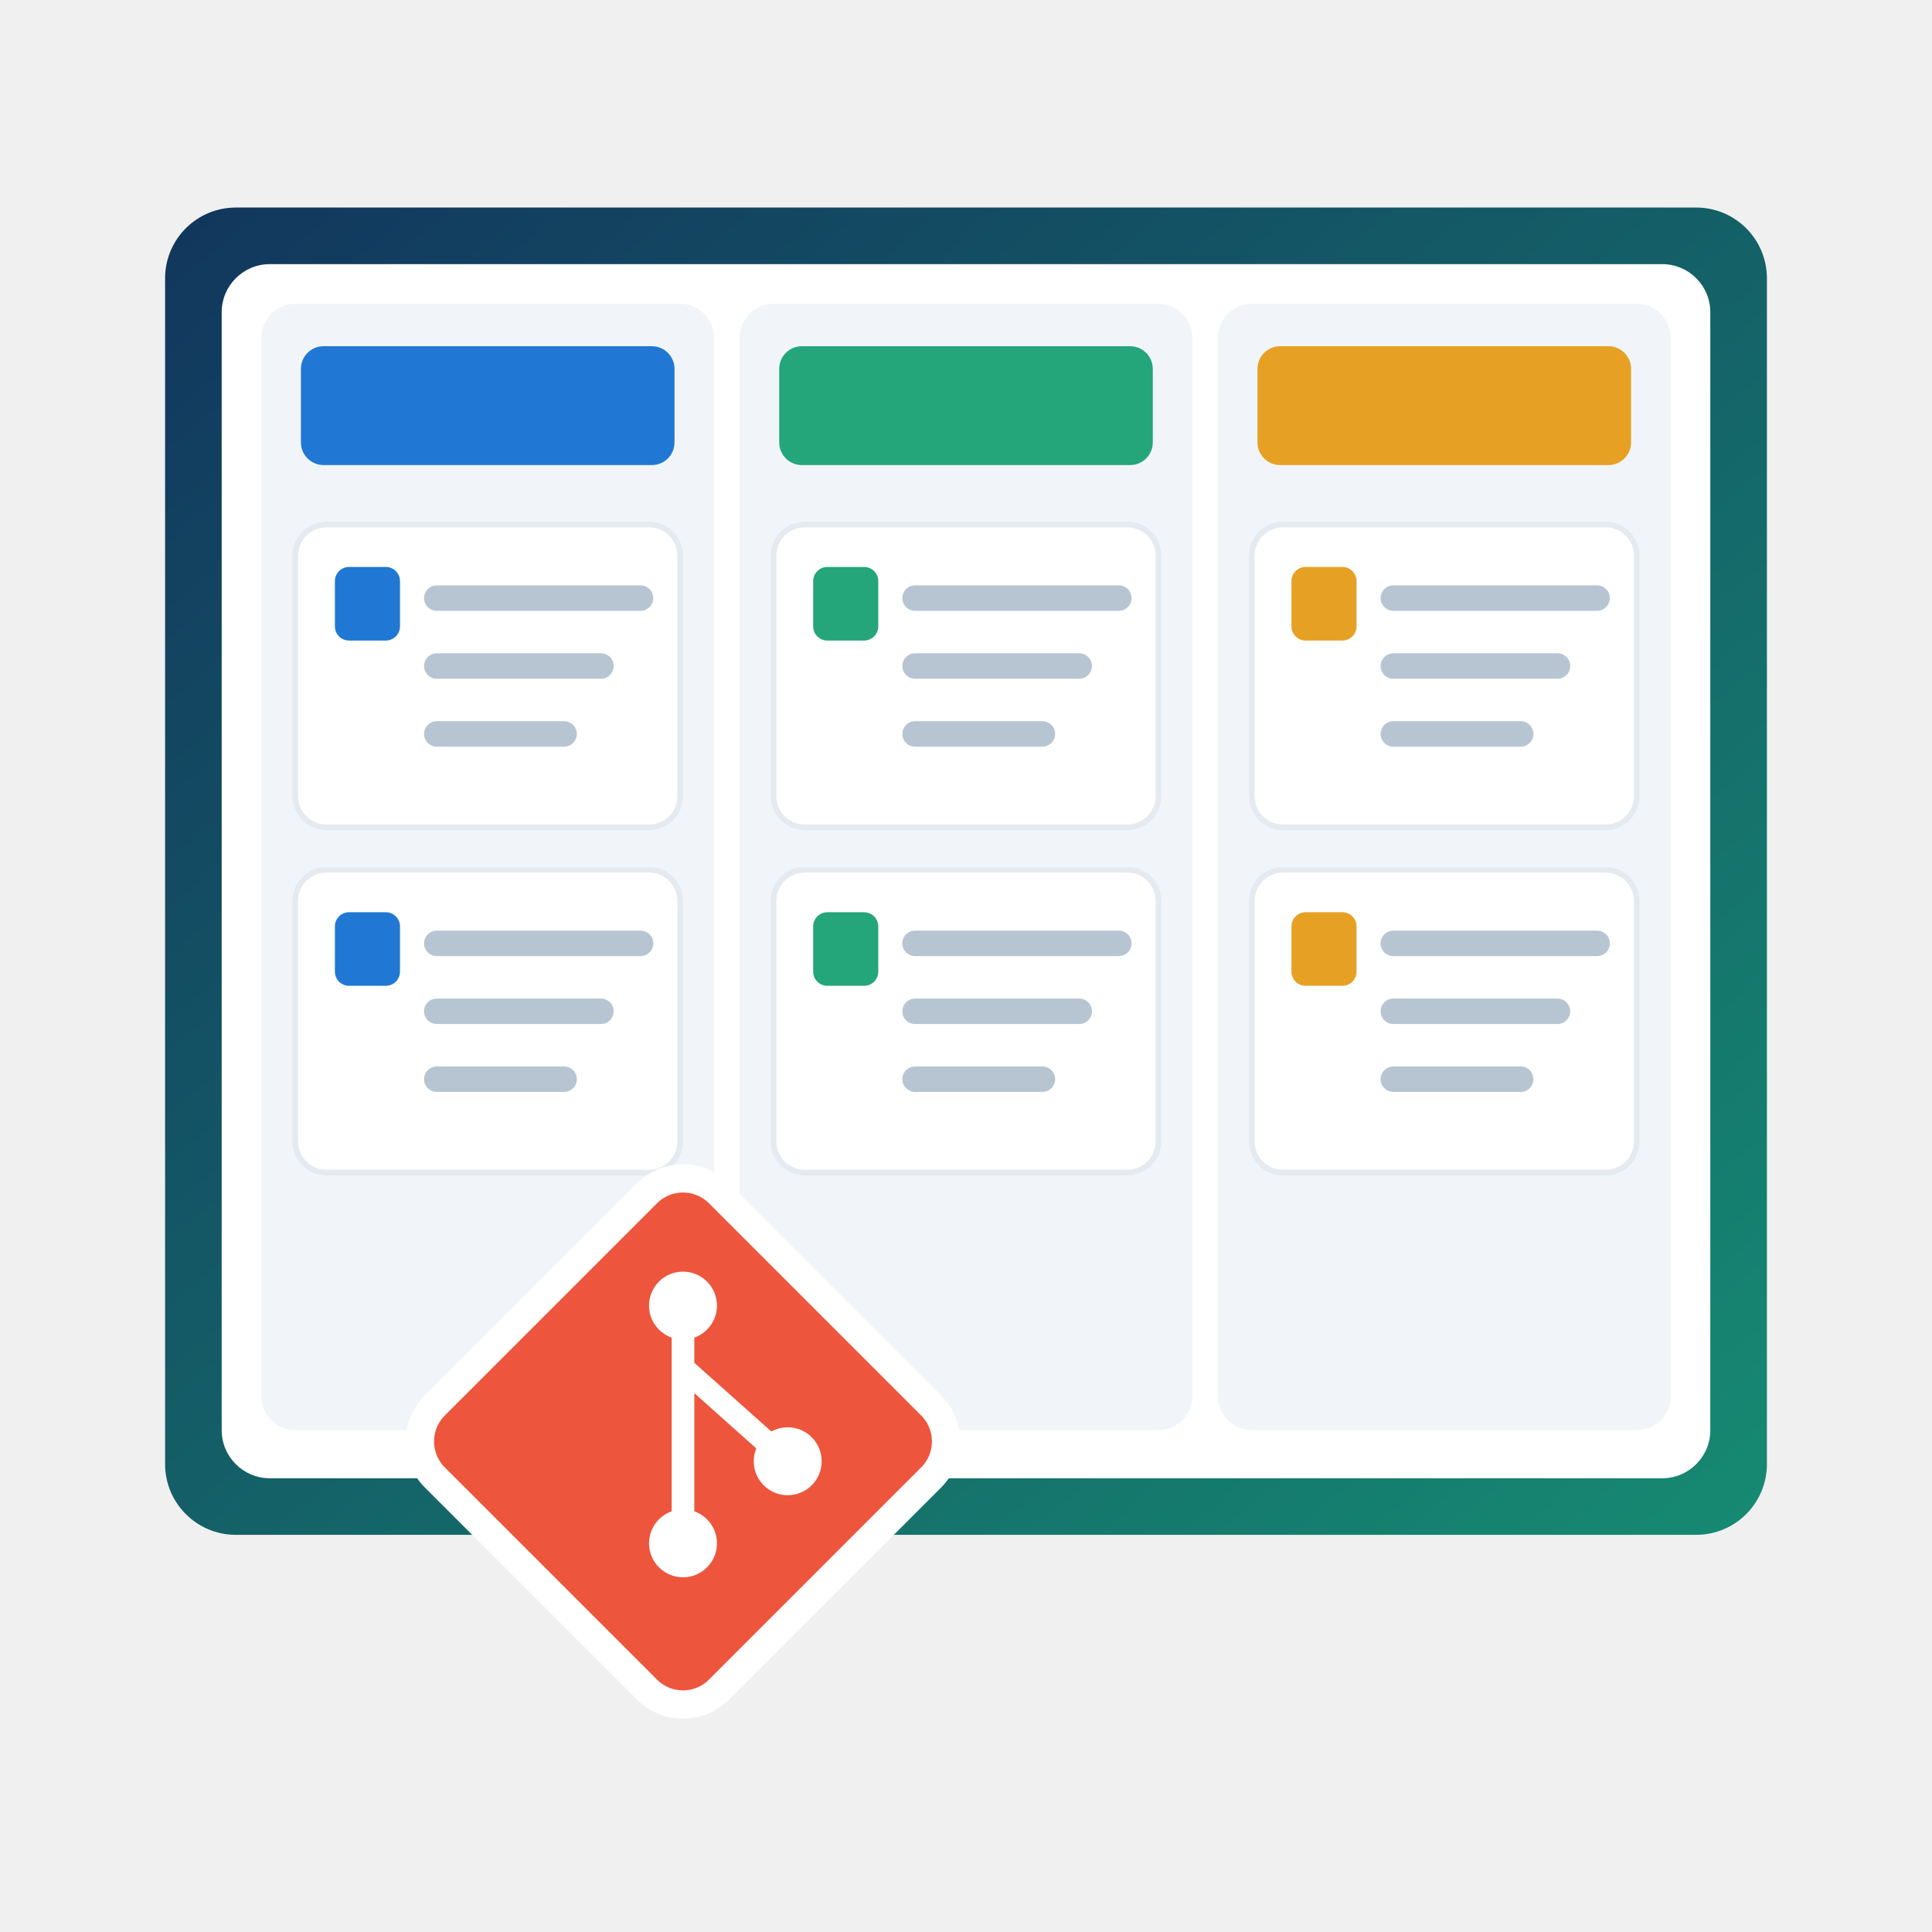
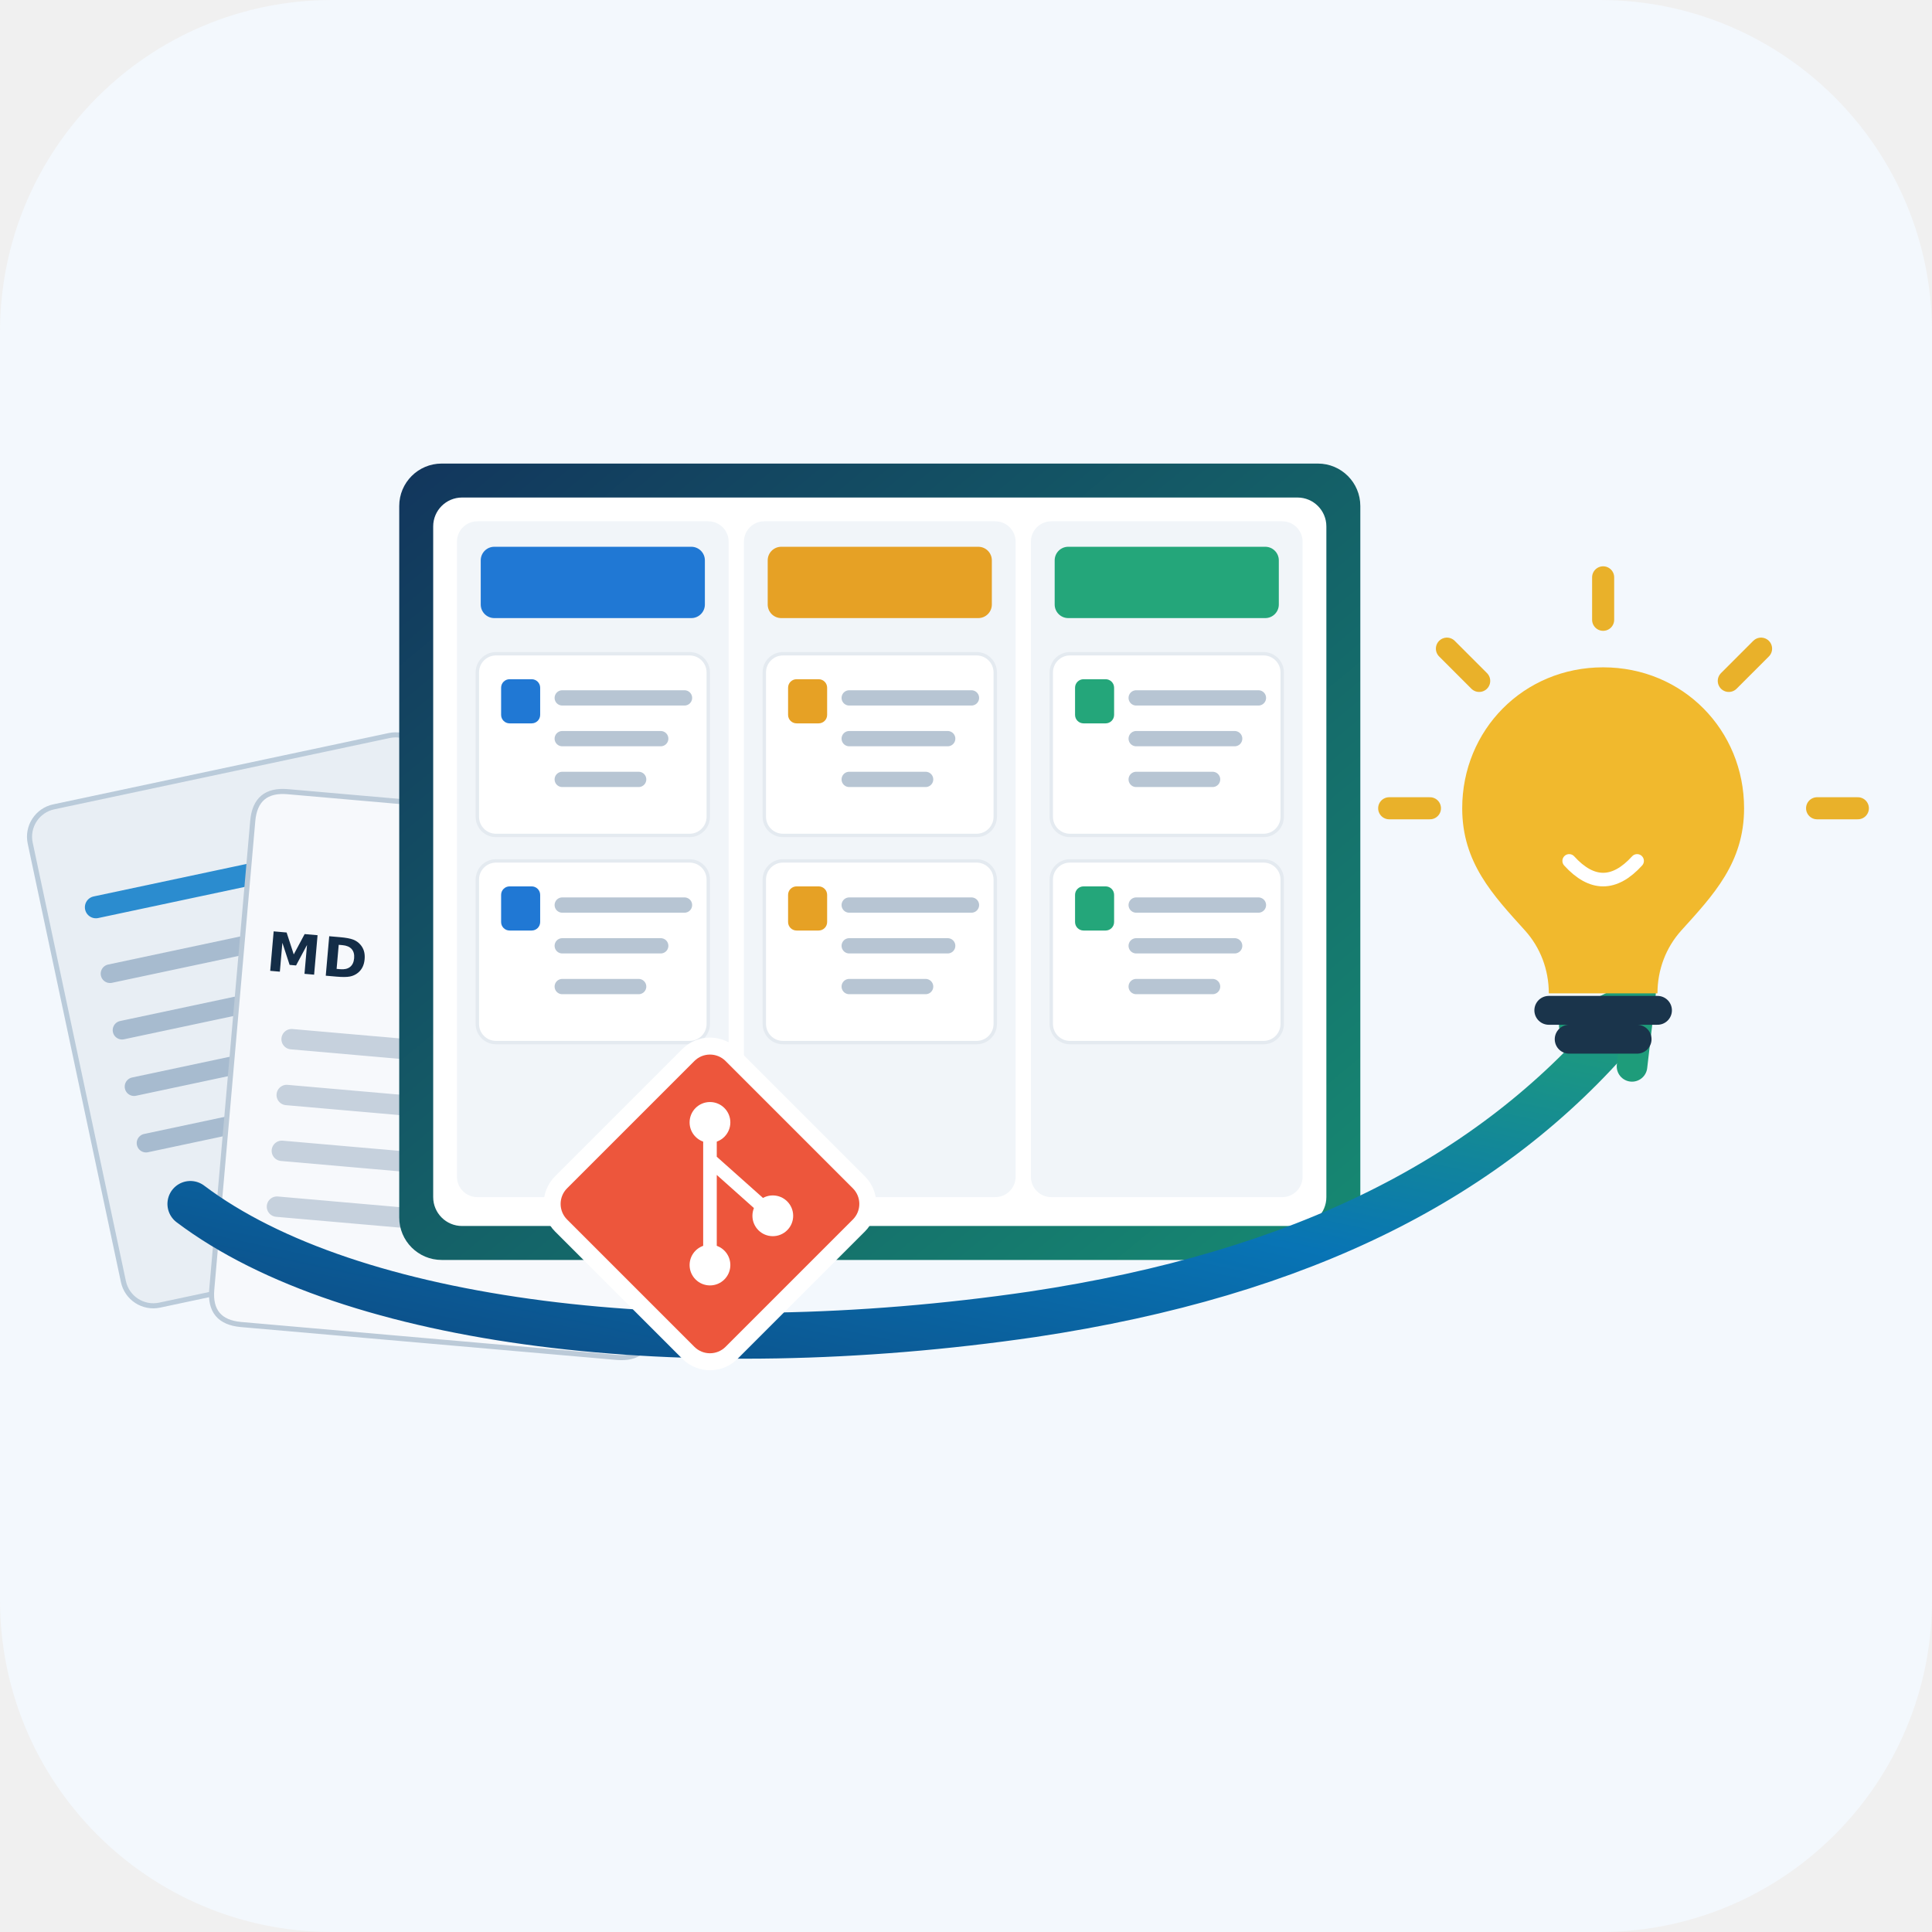
- <svg xmlns="http://www.w3.org/2000/svg" viewBox="0 0 1024 1024" width="1024" height="1024">
+ <svg xmlns="http://www.w3.org/2000/svg" width="1024" height="1024" viewBox="0 0 1024 1024">
+   <rect x="0" y="0" width="1024" height="1024" rx="176" fill="#f3f8fd" />
  <defs>
    <linearGradient id="board" x1="0" y1="0" x2="1" y2="1">
      <stop stop-color="#12365d" />
      <stop offset="1" stop-color="#168a72" />
    </linearGradient>
+     <linearGradient id="swoosh" x1="0" y1="1" x2="1" y2="0">
+       <stop stop-color="#0d4b83" />
+       <stop offset=".53" stop-color="#0874b5" />
+       <stop offset="1" stop-color="#1e9c7a" />
+     </linearGradient>
+     <linearGradient id="brand" x1="0" y1="0" x2="1" y2="0">
+       <stop stop-color="#0952b0" />
+       <stop offset="1" stop-color="#086ac9" />
+     </linearGradient>
  </defs>
-   <g transform="translate(-368.5 -119.5) scale(1.5)">
+   <g transform="translate(-62 108) scale(0.90)">
+     <g transform="translate(115 324) rotate(-12 150 170)">
+       <rect width="238" height="300" rx="18" fill="#e8eef4" stroke="#bacbda" stroke-width="3" />
+       <path d="M30 63h130" stroke="#2b8ccf" stroke-width="13" stroke-linecap="round" />
+       <path d="M30 103h170M30 137h148M30 171h165M30 205h125" stroke="#a7bbcf" stroke-width="11" stroke-linecap="round" />
+     </g>
+     <g transform="translate(204 357) rotate(5 150 170)">
+       <path d="M19 0H217L260 43V296Q260 315 241 315H19Q0 315 0 296V19Q0 0 19 0Z" fill="#f7f9fc" stroke="#bbcad8" stroke-width="3" />
+       <path d="M217 0V43H260" fill="#d8e1eb" />
+       <path d="M188 1493H678L1018 694L1360 1493H1849V0H1485V1092L1141 287H897L553 1092V0H188Z" transform="translate(15.00 106) scale(0.015625 -0.015625)" fill="#142d47" />
+       <path d="M573 1202V291H711Q947 291 1071.5 408.0Q1196 525 1196 748Q1196 970 1072.0 1086.0Q948 1202 711 1202ZM188 1493H594Q934 1493 1100.5 1444.5Q1267 1396 1386 1280Q1491 1179 1542.0 1047.0Q1593 915 1593 748Q1593 579 1542.0 446.5Q1491 314 1386 213Q1266 97 1098.0 48.5Q930 0 594 0H188Z" transform="translate(47.84 106) scale(0.015625 -0.015625)" fill="#142d47" />
+       <path d="M34 145h177M34 178h159M34 211h177M34 244h125" stroke="#c6d1dd" stroke-width="12" stroke-linecap="round" />
+     </g>
    <rect x="304" y="153" width="566" height="469" rx="25" fill="url(#board)" />
    <rect x="324" y="173" width="526" height="429" rx="17" fill="#fff" />
    <g>
      <rect x="338" y="187" width="160" height="398" rx="12" fill="#f1f5f9" />
      <rect x="507" y="187" width="160" height="398" rx="12" fill="#f1f5f9" />
      <rect x="676" y="187" width="160" height="398" rx="12" fill="#f1f5f9" />
      <rect x="352" y="202" width="132" height="42" rx="8" fill="#2078d4" />
-       <rect x="521" y="202" width="132" height="42" rx="8" fill="#24a67a" />
-       <rect x="690" y="202" width="132" height="42" rx="8" fill="#e6a125" />
+       <rect x="521" y="202" width="132" height="42" rx="8" fill="#e6a125" />
+       <rect x="690" y="202" width="132" height="42" rx="8" fill="#24a67a" />
    </g>
    <g fill="white" stroke="#e4eaf0" stroke-width="2">
      <rect x="350" y="265" width="136" height="107" rx="11" />
      <rect x="350" y="387" width="136" height="107" rx="11" />
      <rect x="519" y="265" width="136" height="107" rx="11" />
      <rect x="519" y="387" width="136" height="107" rx="11" />
      <rect x="688" y="265" width="136" height="107" rx="11" />
      <rect x="688" y="387" width="136" height="107" rx="11" />
    </g>
    <g>
      <rect x="364" y="280" width="23" height="26" rx="5" fill="#2078d4" />
      <rect x="364" y="402" width="23" height="26" rx="5" fill="#2078d4" />
-       <rect x="533" y="280" width="23" height="26" rx="5" fill="#24a67a" />
-       <rect x="533" y="402" width="23" height="26" rx="5" fill="#24a67a" />
-       <rect x="702" y="280" width="23" height="26" rx="5" fill="#e6a125" />
-       <rect x="702" y="402" width="23" height="26" rx="5" fill="#e6a125" />
+       <rect x="533" y="280" width="23" height="26" rx="5" fill="#e6a125" />
+       <rect x="533" y="402" width="23" height="26" rx="5" fill="#e6a125" />
+       <rect x="702" y="280" width="23" height="26" rx="5" fill="#24a67a" />
+       <rect x="702" y="402" width="23" height="26" rx="5" fill="#24a67a" />
    </g>
    <g stroke="#b7c5d3" stroke-width="9" stroke-linecap="round">
      <path d="M400 291h72M400 315h58M400 339h45 M400 413h72M400 437h58M400 461h45" />
      <path d="M569 291h72M569 315h58M569 339h45 M569 413h72M569 437h58M569 461h45" />
      <path d="M738 291h72M738 315h58M738 339h45 M738 413h72M738 437h58M738 461h45" />
    </g>
+     <path d="M181 589C275 660 472 684 677 654C837 630 947 573 1022 485" fill="none" stroke="url(#swoosh)" stroke-width="27" stroke-linecap="round" />
+     <path d="M996 484l39-19-5 43" fill="none" stroke="#1e9c7a" stroke-width="18" stroke-linecap="round" stroke-linejoin="round" />
    <g transform="translate(487 589) rotate(45)">
      <rect x="-71" y="-71" width="142" height="142" rx="18" fill="#ed563c" stroke="white" stroke-width="10" />
    </g>
    <g stroke="white" stroke-width="8" fill="none" stroke-linecap="round" stroke-linejoin="round">
      <path d="M487 541v84M487 563l37 33" />
    </g>
    <g fill="white">
      <circle cx="487" cy="541" r="12" />
      <circle cx="487" cy="625" r="12" />
      <circle cx="524" cy="596" r="12" />
    </g>
+     <g transform="translate(964 273)">
+       <path d="M49 0c-47 0-83 37-83 83 0 32 18 51 37 72 9 10 14 23 14 37h64c0-14 5-27 14-37 19-21 37-40 37-72C132 37 96 0 49 0Z" fill="#f1b92d" />
+       <path d="M17 202h64M29 219h40" stroke="#1a344b" stroke-width="17" stroke-linecap="round" />
+       <path d="M49-28v-25M-53 83h-24M175 83h24M-24 8l-19-19M123 8l19-19" stroke="#e9b12a" stroke-width="13" stroke-linecap="round" />
+       <path d="M29 114q20 22 40 0" fill="none" stroke="white" stroke-width="8" stroke-linecap="round" />
+     </g>
  </g>
</svg>
